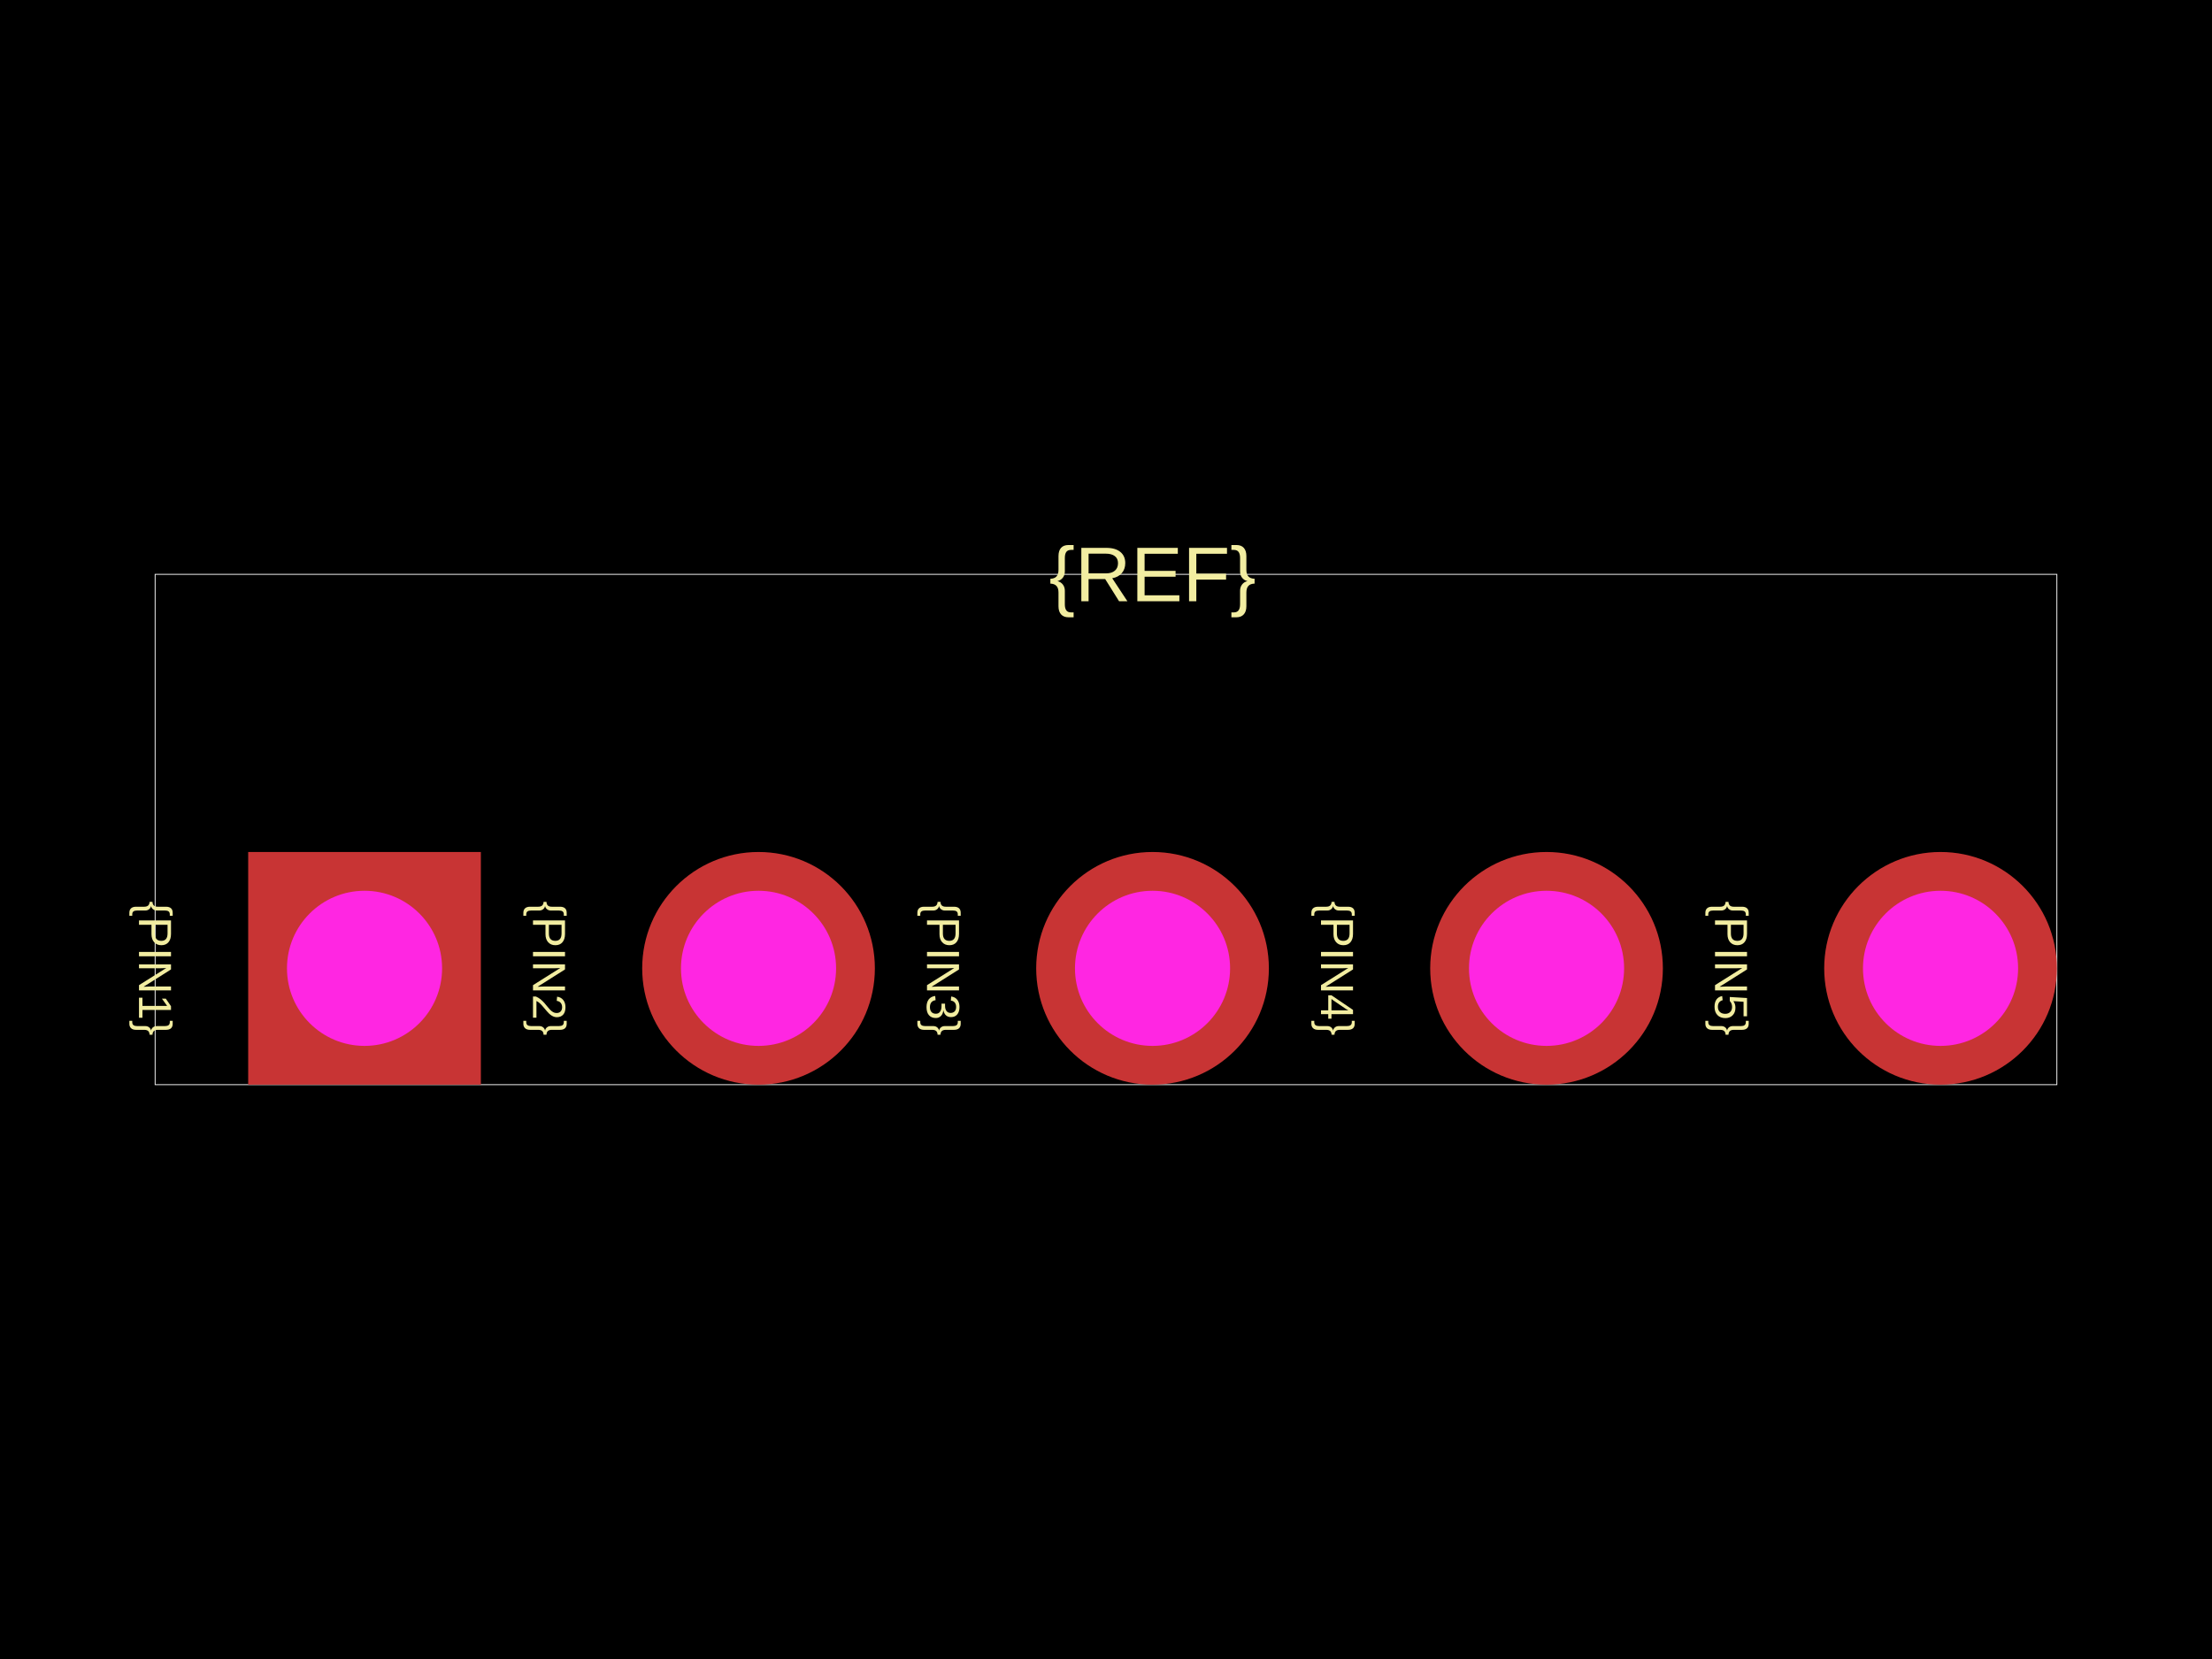
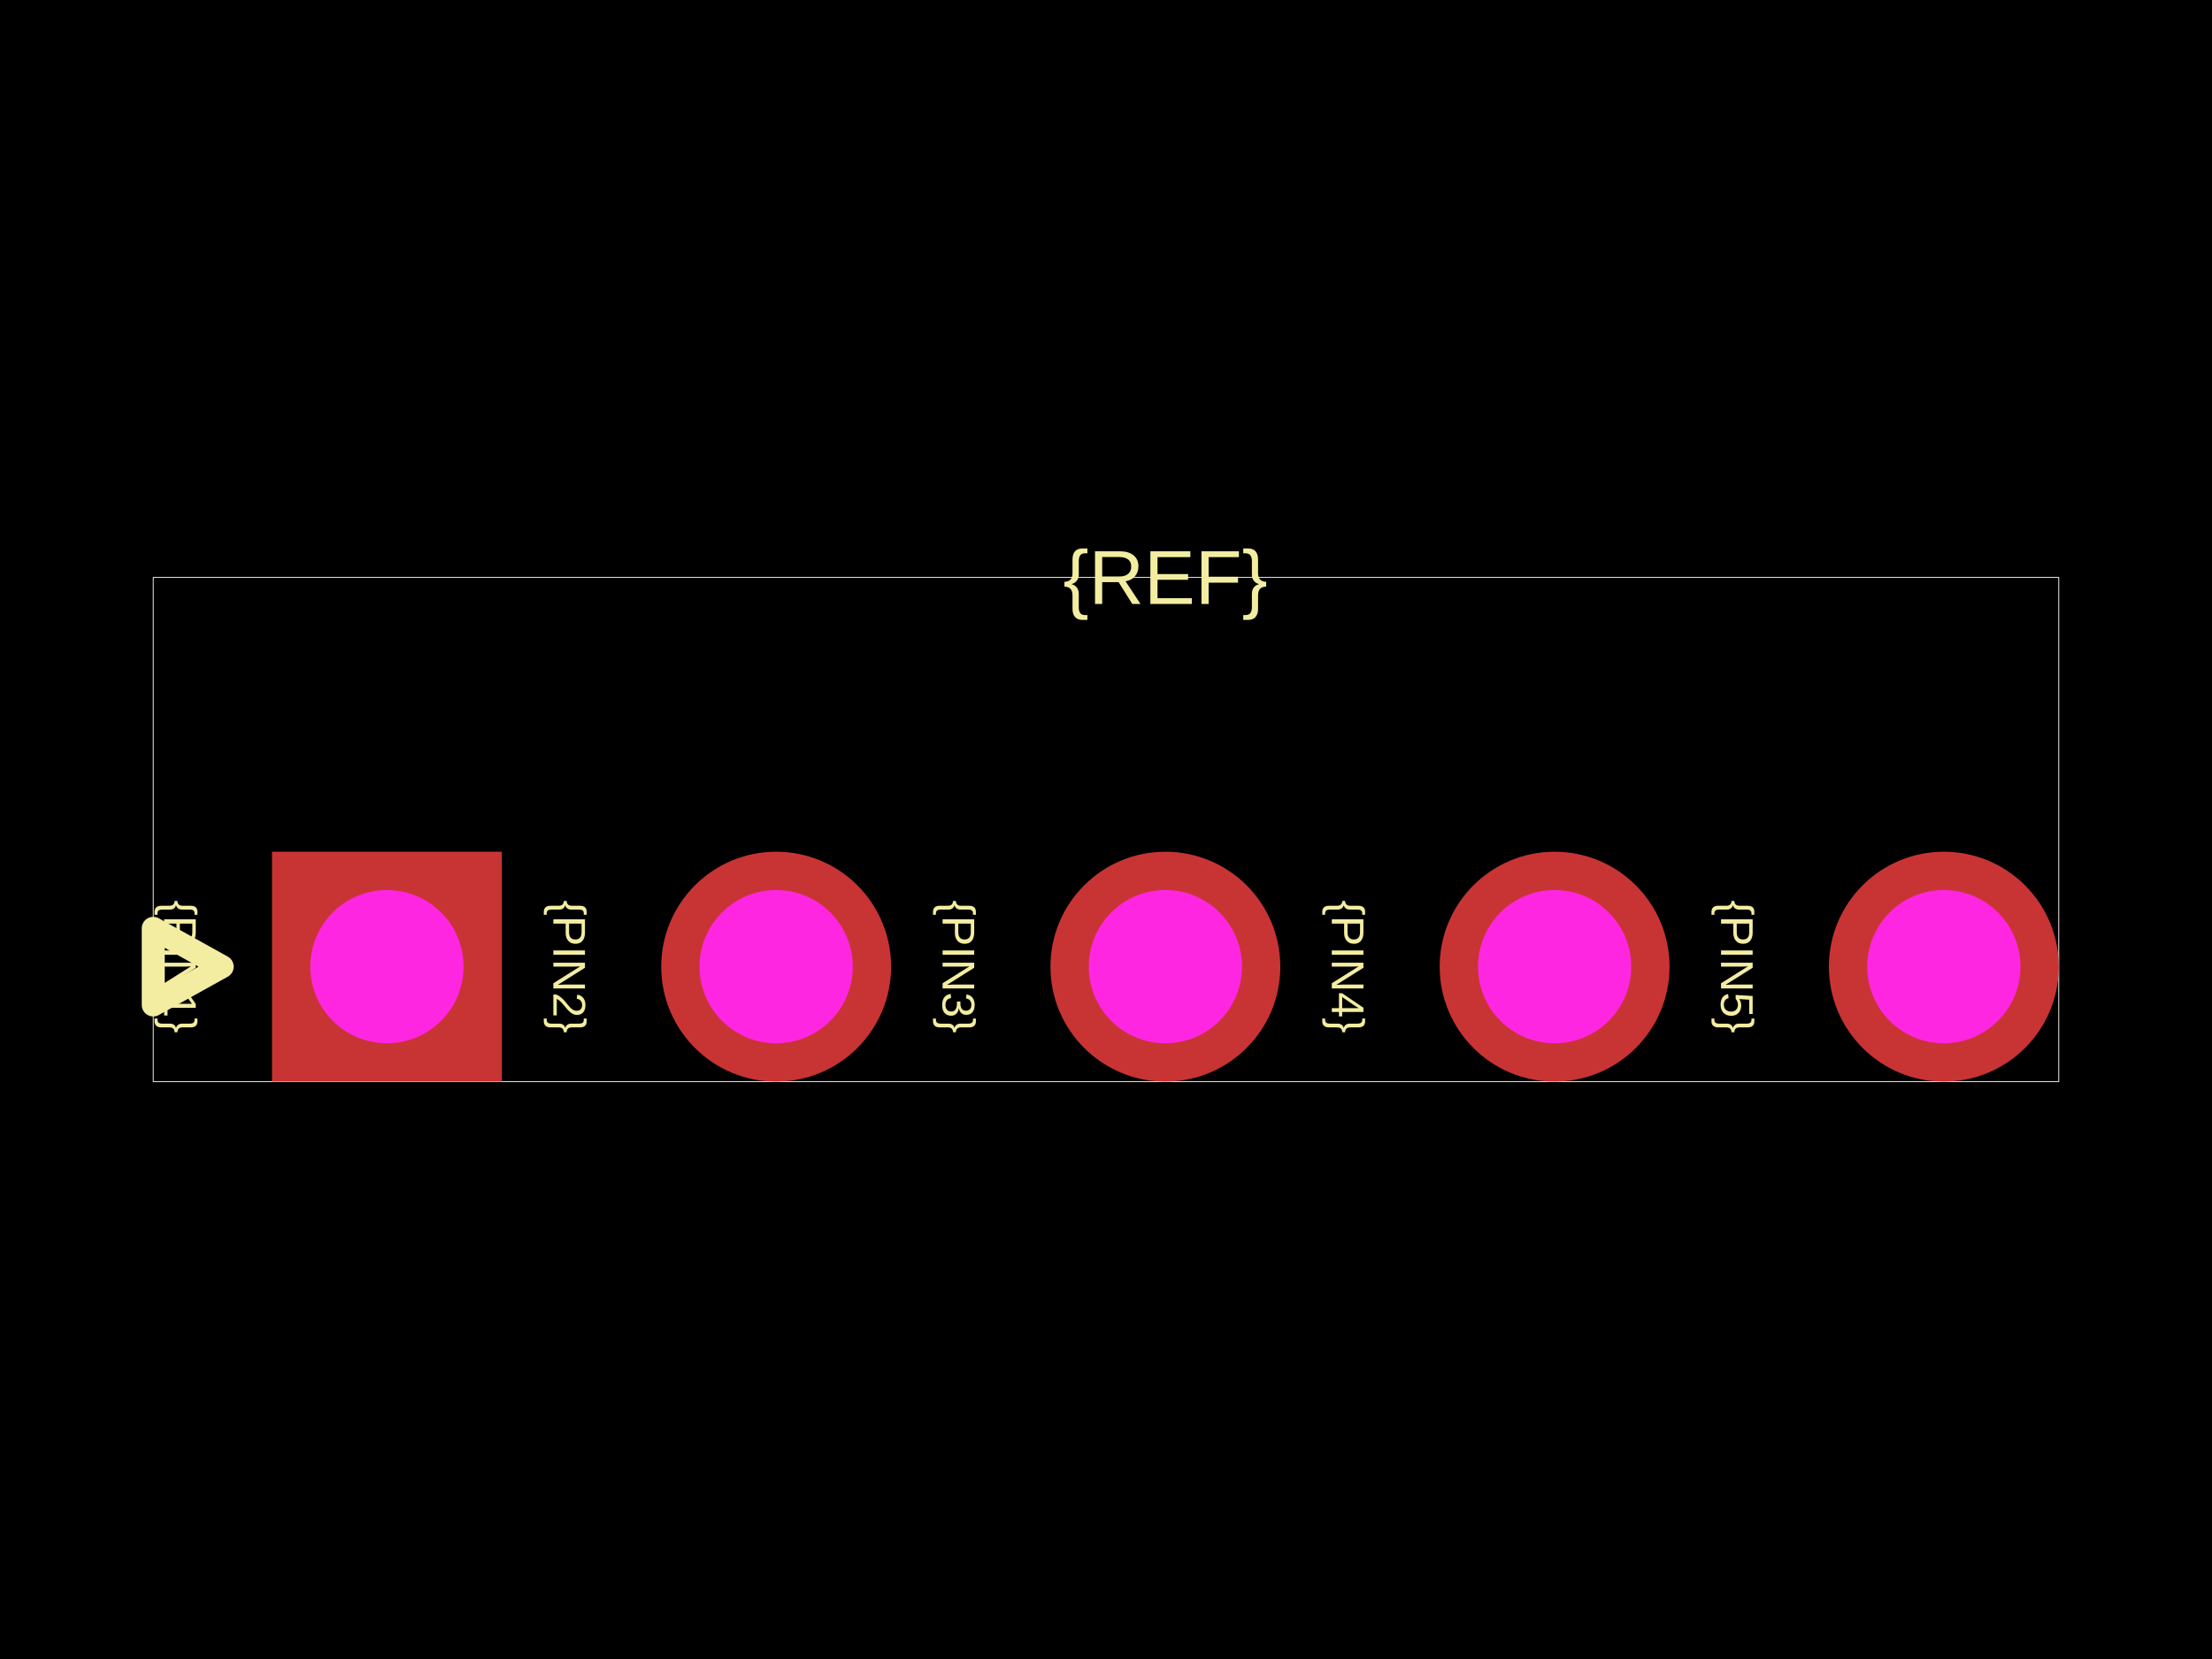
<svg xmlns="http://www.w3.org/2000/svg" width="800" height="600">
  <style />
  <rect class="boundary" x="0" y="0" fill="#000" width="800" height="600" data-type="pcb_background" data-pcb-layer="global" />
-   <rect class="pcb-boundary" fill="none" stroke="#fff" stroke-width="0.3" x="56.101" y="207.714" width="687.798" height="184.572" data-type="pcb_boundary" data-pcb-layer="global" />
-   <text x="0" y="0" dx="0" dy="0" fill="#f2eda1" font-family="Arial, sans-serif" font-size="16.83" text-anchor="middle" dominant-baseline="central" transform="matrix(-1.8369701987210297e-16,1,-1,-1.8369701987210297e-16,56.10098,350.2104)" class="pcb-silkscreen-text pcb-silkscreen-top" data-pcb-silkscreen-text-id="silkscreen_text_1" stroke="none" data-type="pcb_silkscreen_text" data-pcb-layer="top">{PIN1}</text>
-   <text x="0" y="0" dx="0" dy="0" fill="#f2eda1" font-family="Arial, sans-serif" font-size="16.83" text-anchor="middle" dominant-baseline="central" transform="matrix(-1.8369701987210297e-16,1,-1,-1.8369701987210297e-16,198.5975,350.2104)" class="pcb-silkscreen-text pcb-silkscreen-top" data-pcb-silkscreen-text-id="silkscreen_text_1" stroke="none" data-type="pcb_silkscreen_text" data-pcb-layer="top">{PIN2}</text>
-   <text x="0" y="0" dx="0" dy="0" fill="#f2eda1" font-family="Arial, sans-serif" font-size="16.83" text-anchor="middle" dominant-baseline="central" transform="matrix(-1.8369701987210297e-16,1,-1,-1.8369701987210297e-16,341.094,350.2104)" class="pcb-silkscreen-text pcb-silkscreen-top" data-pcb-silkscreen-text-id="silkscreen_text_1" stroke="none" data-type="pcb_silkscreen_text" data-pcb-layer="top">{PIN3}</text>
-   <text x="0" y="0" dx="0" dy="0" fill="#f2eda1" font-family="Arial, sans-serif" font-size="16.83" text-anchor="middle" dominant-baseline="central" transform="matrix(-1.8369701987210297e-16,1,-1,-1.8369701987210297e-16,483.5905,350.2104)" class="pcb-silkscreen-text pcb-silkscreen-top" data-pcb-silkscreen-text-id="silkscreen_text_1" stroke="none" data-type="pcb_silkscreen_text" data-pcb-layer="top">{PIN4}</text>
-   <text x="0" y="0" dx="0" dy="0" fill="#f2eda1" font-family="Arial, sans-serif" font-size="16.83" text-anchor="middle" dominant-baseline="central" transform="matrix(-1.8369701987210297e-16,1,-1,-1.8369701987210297e-16,626.087,350.2104)" class="pcb-silkscreen-text pcb-silkscreen-top" data-pcb-silkscreen-text-id="silkscreen_text_1" stroke="none" data-type="pcb_silkscreen_text" data-pcb-layer="top">{PIN5}</text>
-   <text x="0" y="0" dx="0" dy="0" fill="#f2eda1" font-family="Arial, sans-serif" font-size="28.05" text-anchor="middle" dominant-baseline="central" transform="matrix(1,0,0,1,416.8303,207.7139)" class="pcb-silkscreen-text pcb-silkscreen-top" data-pcb-silkscreen-text-id="silkscreen_text_1" stroke="none" data-type="pcb_silkscreen_text" data-pcb-layer="top">{REF}</text>
+   <rect class="pcb-boundary" fill="none" stroke="#fff" stroke-width="0.3" x="55.421" y="208.833" width="689.158" height="182.335" data-type="pcb_boundary" data-pcb-layer="global" />
+   <text x="0" y="0" dx="0" dy="0" fill="#f2eda1" font-family="Arial, sans-serif" font-size="16.626" text-anchor="middle" dominant-baseline="central" transform="matrix(-1.8369701987210297e-16,1,-1,-1.8369701987210297e-16,65.1195,349.6017)" class="pcb-silkscreen-text pcb-silkscreen-top" data-pcb-silkscreen-text-id="silkscreen_text_1" stroke="none" data-type="pcb_silkscreen_text" data-pcb-layer="top">{PIN1}</text>
+   <text x="0" y="0" dx="0" dy="0" fill="#f2eda1" font-family="Arial, sans-serif" font-size="16.626" text-anchor="middle" dominant-baseline="central" transform="matrix(-1.8369701987210297e-16,1,-1,-1.8369701987210297e-16,205.8885,349.6017)" class="pcb-silkscreen-text pcb-silkscreen-top" data-pcb-silkscreen-text-id="silkscreen_text_1" stroke="none" data-type="pcb_silkscreen_text" data-pcb-layer="top">{PIN2}</text>
+   <text x="0" y="0" dx="0" dy="0" fill="#f2eda1" font-family="Arial, sans-serif" font-size="16.626" text-anchor="middle" dominant-baseline="central" transform="matrix(-1.8369701987210297e-16,1,-1,-1.8369701987210297e-16,346.6574,349.6017)" class="pcb-silkscreen-text pcb-silkscreen-top" data-pcb-silkscreen-text-id="silkscreen_text_1" stroke="none" data-type="pcb_silkscreen_text" data-pcb-layer="top">{PIN3}</text>
+   <text x="0" y="0" dx="0" dy="0" fill="#f2eda1" font-family="Arial, sans-serif" font-size="16.626" text-anchor="middle" dominant-baseline="central" transform="matrix(-1.8369701987210297e-16,1,-1,-1.8369701987210297e-16,487.4264,349.6017)" class="pcb-silkscreen-text pcb-silkscreen-top" data-pcb-silkscreen-text-id="silkscreen_text_1" stroke="none" data-type="pcb_silkscreen_text" data-pcb-layer="top">{PIN4}</text>
+   <text x="0" y="0" dx="0" dy="0" fill="#f2eda1" font-family="Arial, sans-serif" font-size="16.626" text-anchor="middle" dominant-baseline="central" transform="matrix(-1.8369701987210297e-16,1,-1,-1.8369701987210297e-16,628.1954,349.6017)" class="pcb-silkscreen-text pcb-silkscreen-top" data-pcb-silkscreen-text-id="silkscreen_text_1" stroke="none" data-type="pcb_silkscreen_text" data-pcb-layer="top">{PIN5}</text>
+   <text x="0" y="0" dx="0" dy="0" fill="#f2eda1" font-family="Arial, sans-serif" font-size="27.71" text-anchor="middle" dominant-baseline="central" transform="matrix(1,0,0,1,421.4756,208.8327)" class="pcb-silkscreen-text pcb-silkscreen-top" data-pcb-silkscreen-text-id="silkscreen_text_1" stroke="none" data-type="pcb_silkscreen_text" data-pcb-layer="top">{REF}</text>
+   <path class="pcb-silkscreen pcb-silkscreen-top" d="M 80.36 349.602 L 55.421 363.457 L 55.421 335.746 L 80.36 349.602 Z" fill="none" stroke="#f2eda1" stroke-width="8.313" stroke-linecap="round" stroke-linejoin="round" data-pcb-component-id="" data-pcb-silkscreen-path-id="assembly_pin1_marker" data-type="pcb_silkscreen_path" data-pcb-layer="top" />
  <g data-type="pcb_plated_hole" data-pcb-layer="through">
-     <rect class="pcb-hole-outer-pad" fill="rgb(200, 52, 52)" x="89.762" y="308.135" width="84.151" height="84.151" data-type="pcb_plated_hole" data-pcb-layer="top" />
-     <circle class="pcb-hole-inner" fill="#FF26E2" cx="131.837" cy="350.21" r="28.05" data-type="pcb_plated_hole_drill" data-pcb-layer="drill" />
+     <rect class="pcb-hole-outer-pad" fill="rgb(200, 52, 52)" x="98.372" y="308.036" width="83.131" height="83.131" data-type="pcb_plated_hole" data-pcb-layer="top" />
+     <circle class="pcb-hole-inner" fill="#FF26E2" cx="139.938" cy="349.602" r="27.71" data-type="pcb_plated_hole_drill" data-pcb-layer="drill" />
  </g>
  <g data-type="pcb_plated_hole" data-pcb-layer="through">
-     <circle class="pcb-hole-outer" fill="rgb(200, 52, 52)" cx="274.334" cy="350.21" r="42.076" data-type="pcb_plated_hole" data-pcb-layer="top" />
-     <circle class="pcb-hole-inner" fill="#FF26E2" cx="274.334" cy="350.21" r="28.05" data-type="pcb_plated_hole_drill" data-pcb-layer="drill" />
+     <circle class="pcb-hole-outer" fill="rgb(200, 52, 52)" cx="280.707" cy="349.602" r="41.566" data-type="pcb_plated_hole" data-pcb-layer="top" />
+     <circle class="pcb-hole-inner" fill="#FF26E2" cx="280.707" cy="349.602" r="27.71" data-type="pcb_plated_hole_drill" data-pcb-layer="drill" />
  </g>
  <g data-type="pcb_plated_hole" data-pcb-layer="through">
-     <circle class="pcb-hole-outer" fill="rgb(200, 52, 52)" cx="416.83" cy="350.21" r="42.076" data-type="pcb_plated_hole" data-pcb-layer="top" />
-     <circle class="pcb-hole-inner" fill="#FF26E2" cx="416.83" cy="350.21" r="28.05" data-type="pcb_plated_hole_drill" data-pcb-layer="drill" />
+     <circle class="pcb-hole-outer" fill="rgb(200, 52, 52)" cx="421.476" cy="349.602" r="41.566" data-type="pcb_plated_hole" data-pcb-layer="top" />
+     <circle class="pcb-hole-inner" fill="#FF26E2" cx="421.476" cy="349.602" r="27.71" data-type="pcb_plated_hole_drill" data-pcb-layer="drill" />
  </g>
  <g data-type="pcb_plated_hole" data-pcb-layer="through">
-     <circle class="pcb-hole-outer" fill="rgb(200, 52, 52)" cx="559.327" cy="350.21" r="42.076" data-type="pcb_plated_hole" data-pcb-layer="top" />
-     <circle class="pcb-hole-inner" fill="#FF26E2" cx="559.327" cy="350.21" r="28.05" data-type="pcb_plated_hole_drill" data-pcb-layer="drill" />
+     <circle class="pcb-hole-outer" fill="rgb(200, 52, 52)" cx="562.245" cy="349.602" r="41.566" data-type="pcb_plated_hole" data-pcb-layer="top" />
+     <circle class="pcb-hole-inner" fill="#FF26E2" cx="562.245" cy="349.602" r="27.71" data-type="pcb_plated_hole_drill" data-pcb-layer="drill" />
  </g>
  <g data-type="pcb_plated_hole" data-pcb-layer="through">
-     <circle class="pcb-hole-outer" fill="rgb(200, 52, 52)" cx="701.823" cy="350.21" r="42.076" data-type="pcb_plated_hole" data-pcb-layer="top" />
-     <circle class="pcb-hole-inner" fill="#FF26E2" cx="701.823" cy="350.21" r="28.05" data-type="pcb_plated_hole_drill" data-pcb-layer="drill" />
+     <circle class="pcb-hole-outer" fill="rgb(200, 52, 52)" cx="703.014" cy="349.602" r="41.566" data-type="pcb_plated_hole" data-pcb-layer="top" />
+     <circle class="pcb-hole-inner" fill="#FF26E2" cx="703.014" cy="349.602" r="27.71" data-type="pcb_plated_hole_drill" data-pcb-layer="drill" />
  </g>
</svg>
